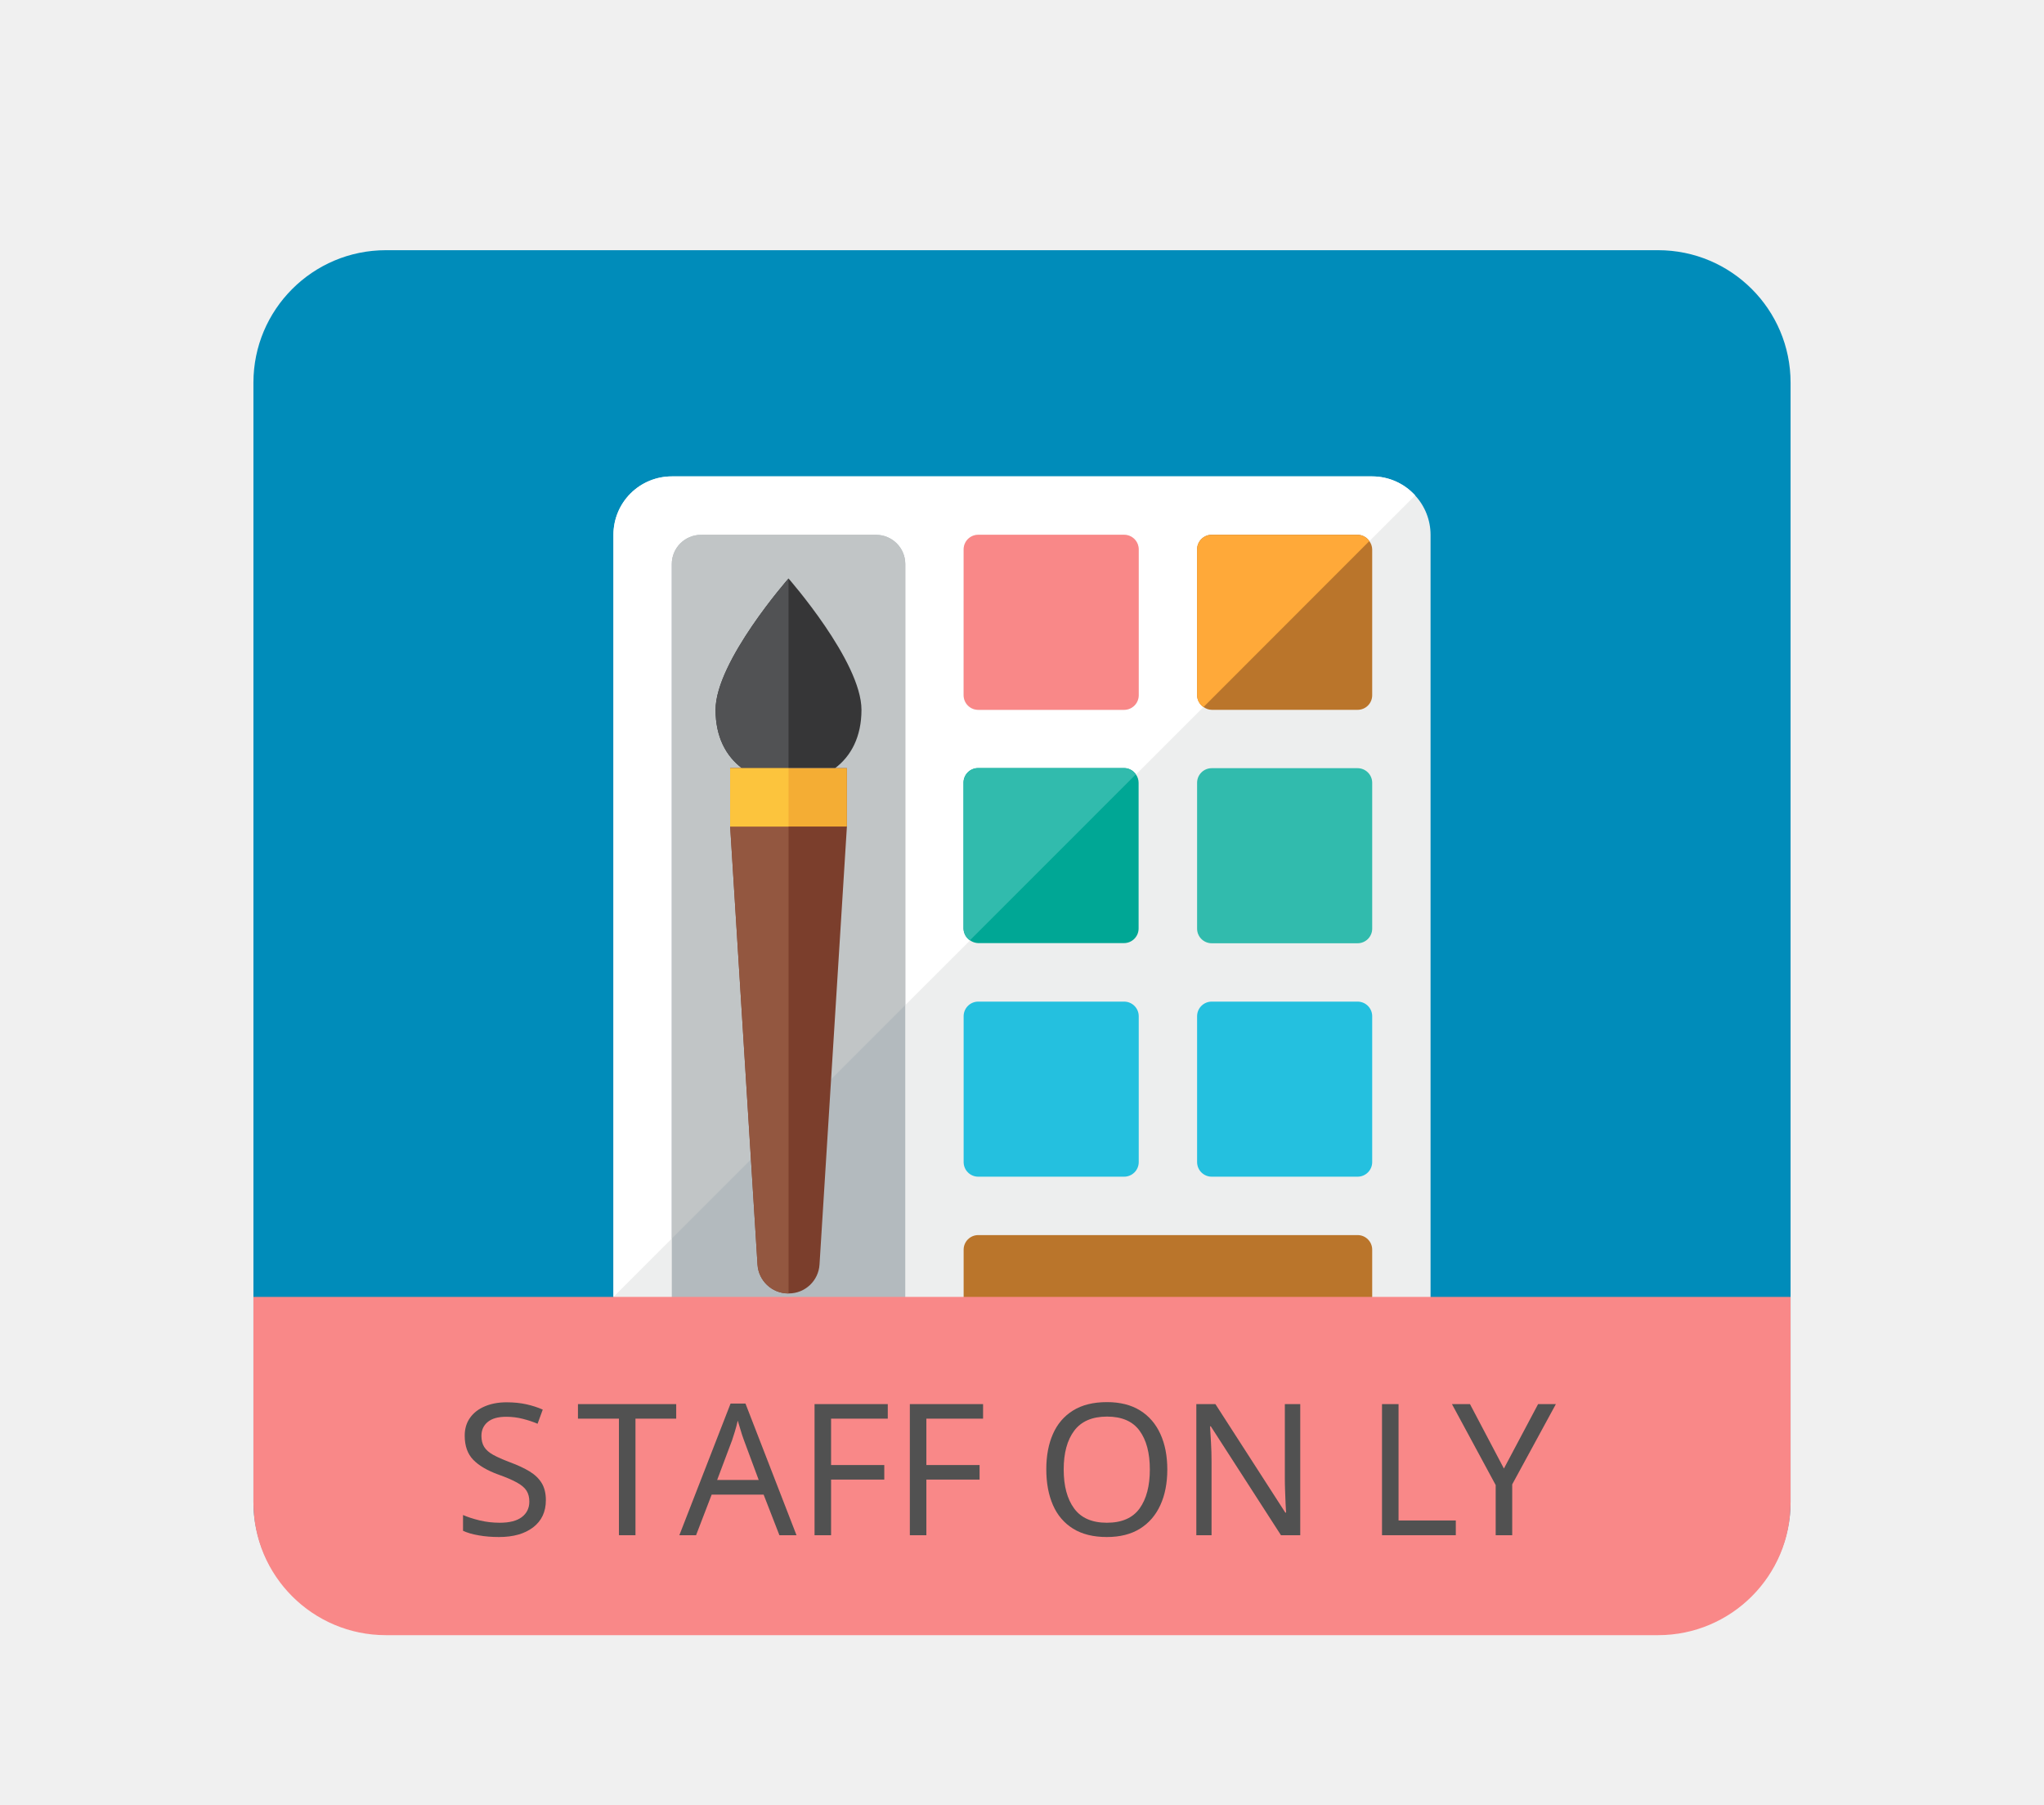
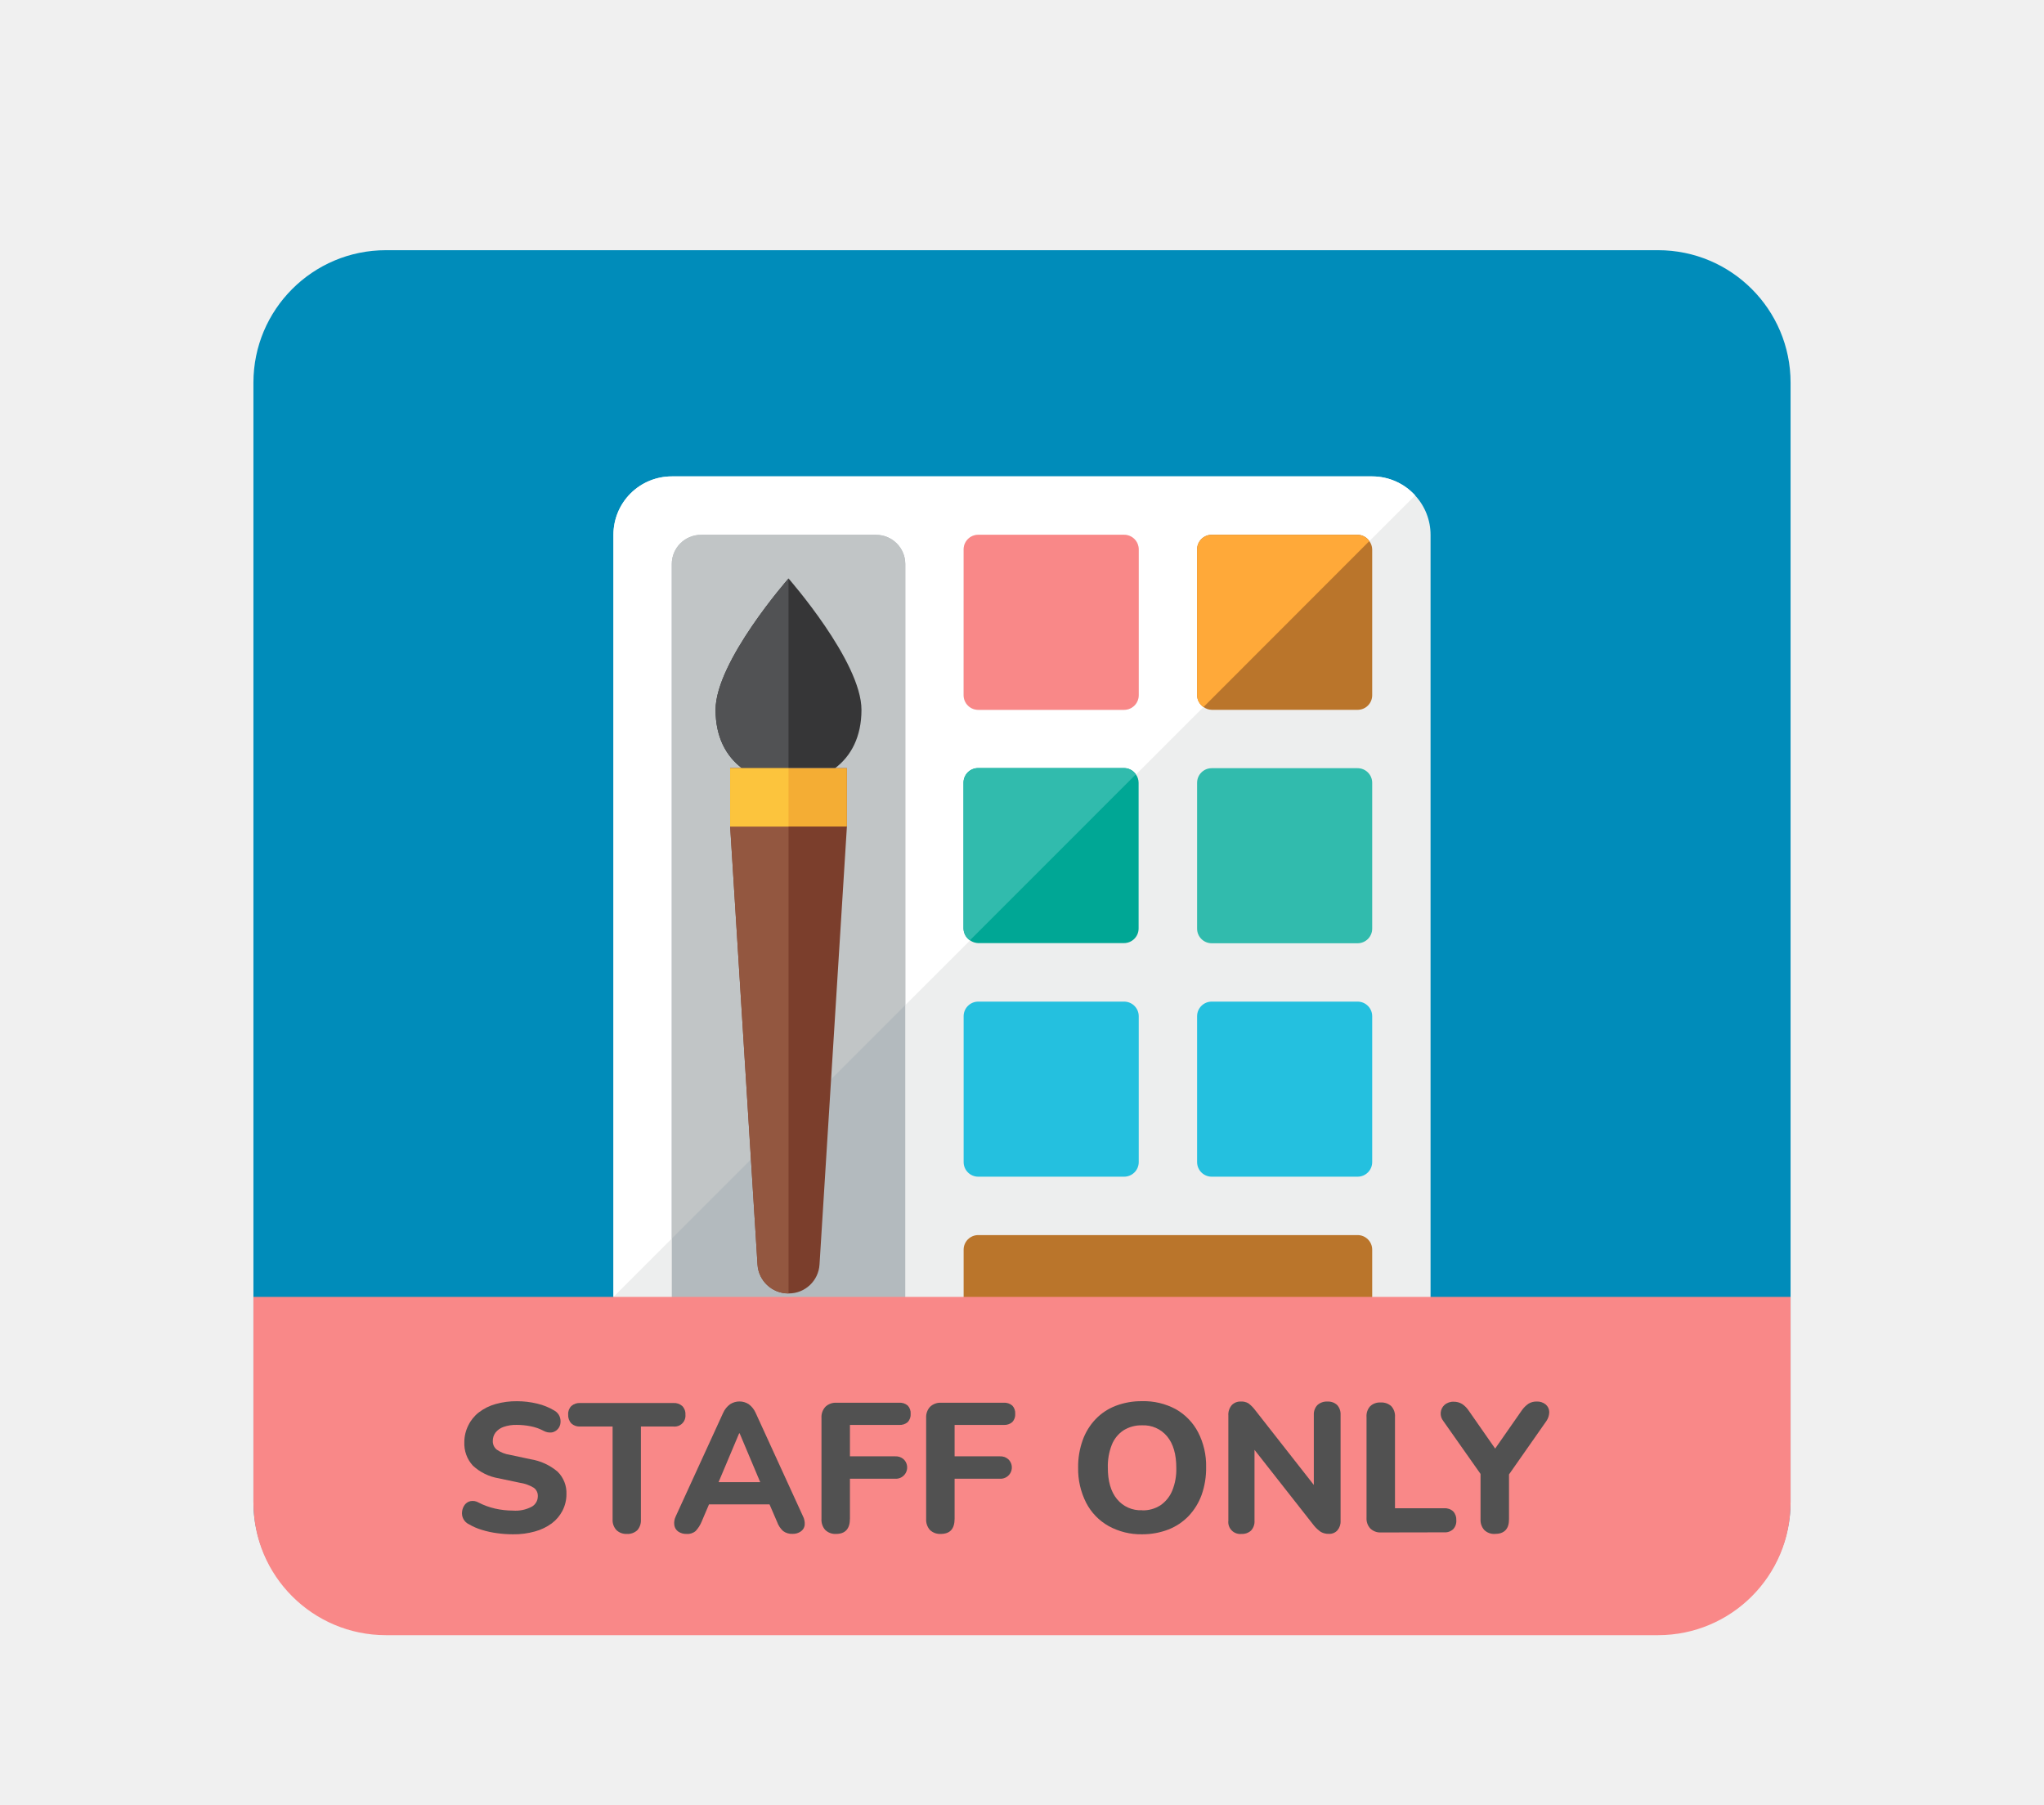
<svg xmlns="http://www.w3.org/2000/svg" viewBox="0 0 512 452.12">
  <defs>
-     <style>.cls-1{fill:none;}.cls-2{fill:#008cba;}.cls-3{fill:#edeeee;}.cls-4{fill:#fff;}.cls-5{fill:#b3babe;}.cls-6{fill:#c1c5c6;}.cls-7{fill:#f98888;}.cls-8{fill:#ba752b;}.cls-9{fill:#ffa939;}.cls-10{fill:#00a795;}.cls-11{fill:#31bbad;}.cls-12{fill:#7b3e2c;}.cls-13{fill:#935740;}.cls-14{fill:#24c0df;}.cls-15{fill:#363637;}.cls-16{fill:#515254;}.cls-17{fill:#f4ad34;}.cls-18{fill:#fcc43d;}.cls-19{clip-path:url(#clip-path);}.cls-20{font-size:46px;fill:#515151;font-family:ArialRoundedMTBold, Arial Rounded MT Bold;}.cls-21{letter-spacing:-0.06em;}.cls-22{letter-spacing:-0.13em;}</style>
-     <clipPath id="clip-path">
-       <path class="cls-1" d="M415.33,409.65H96.67a33.19,33.19,0,0,1-33.19-33.19V96.17A33.19,33.19,0,0,1,96.67,63H415.33a33.19,33.19,0,0,1,33.19,33.2V376.46A33.19,33.19,0,0,1,415.33,409.65Z" />
+     <style>.a{fill:none;}.b{fill:#008cba;}.c{fill:#edeeee;}.d{fill:#fff;}.e{fill:#b3babe;}.f{fill:#c1c5c6;}.g{fill:#f98888;}.h{fill:#ba752b;}.i{fill:#ffa939;}.j{fill:#00a795;}.k{fill:#31bbad;}.l{fill:#7b3e2c;}.m{fill:#935740;}.n{fill:#24c0df;}.o{fill:#363637;}.p{fill:#515254;}.q{fill:#f4ad34;}.r{fill:#fcc43d;}.s{clip-path:url(#a);}.t{fill:#515151;}</style>
+     <clipPath id="a">
+       <path class="a" d="M415.33,409.65H96.67a33.19,33.19,0,0,1-33.19-33.19V96.17A33.19,33.19,0,0,1,96.67,63H415.33a33.19,33.19,0,0,1,33.19,33.2V376.46A33.19,33.19,0,0,1,415.33,409.65Z" />
    </clipPath>
  </defs>
-   <g id="Layer_9" data-name="Layer 9">
-     <path class="cls-2" d="M415.33,409.36H96.67a33.19,33.19,0,0,1-33.19-33.19V95.87A33.19,33.19,0,0,1,96.67,62.68H415.33a33.19,33.19,0,0,1,33.19,33.19v280.3A33.19,33.19,0,0,1,415.33,409.36Z" />
-     <path class="cls-3" d="M354.46,124.11a14.54,14.54,0,0,0-10.74-4.76H168.28A14.61,14.61,0,0,0,153.66,134V338.66a14.62,14.62,0,0,0,14.62,14.62H343.72a14.62,14.62,0,0,0,14.62-14.62V134A14.53,14.53,0,0,0,354.46,124.11Z" />
-     <path class="cls-4" d="M241.38,137.62A3.66,3.66,0,0,1,245,134h36.56a3.66,3.66,0,0,1,3.65,3.65v36.55a3.66,3.66,0,0,1-3.65,3.66H245a3.66,3.66,0,0,1-3.65-3.66Zm-73.1,3.66a7.31,7.31,0,0,1,7.31-7.31h43.86a7.31,7.31,0,0,1,7.31,7.31V251.81L243,235.59a3.58,3.58,0,0,1-1.59-2.93V196.11a3.66,3.66,0,0,1,3.65-3.66h36.56a3.58,3.58,0,0,1,2.93,1.59l16.93-16.93a3.61,3.61,0,0,1-1.59-2.94V137.62a3.66,3.66,0,0,1,3.66-3.65h36.55a3.58,3.58,0,0,1,2.93,1.59l11.45-11.45a14.5,14.5,0,0,0-10.73-4.76H168.28A14.61,14.61,0,0,0,153.66,134V324.91l14.62-14.62Z" />
-     <path class="cls-5" d="M219.45,134H175.59a7.31,7.31,0,0,0-7.31,7.31V331.35a7.31,7.31,0,0,0,7.31,7.31h43.86a7.31,7.31,0,0,0,7.31-7.31V141.28A7.31,7.31,0,0,0,219.45,134Z" />
-     <path class="cls-6" d="M219.45,134H175.59a7.31,7.31,0,0,0-7.31,7.31v169l58.48-58.48V141.28A7.31,7.31,0,0,0,219.45,134Z" />
-     <rect class="cls-7" x="241.38" y="133.97" width="43.86" height="43.86" rx="3.66" />
-     <path class="cls-8" d="M343,135.56a3.58,3.58,0,0,0-2.93-1.59H303.52a3.66,3.66,0,0,0-3.66,3.65v36.55a3.59,3.59,0,0,0,1.6,2.94,3.52,3.52,0,0,0,2.06.72h36.55a3.65,3.65,0,0,0,3.65-3.66V137.62A3.57,3.57,0,0,0,343,135.56Z" />
-     <path class="cls-9" d="M340.07,134H303.52a3.66,3.66,0,0,0-3.66,3.65v36.55a3.59,3.59,0,0,0,1.6,2.94L343,135.56A3.61,3.61,0,0,0,340.07,134Z" />
-     <path class="cls-10" d="M284.52,194a3.58,3.58,0,0,0-2.93-1.59H245a3.66,3.66,0,0,0-3.65,3.66v36.55a3.84,3.84,0,0,0,3.65,3.65h36.56a3.66,3.66,0,0,0,3.65-3.65V196.11A3.57,3.57,0,0,0,284.52,194Z" />
-     <path class="cls-11" d="M281.59,192.45H245a3.66,3.66,0,0,0-3.65,3.66v36.55a3.58,3.58,0,0,0,1.59,2.93L284.52,194A3.58,3.58,0,0,0,281.59,192.45Z" />
-     <path class="cls-12" d="M197.52,192.45H182.9v14.62l6.85,109.74a7.72,7.72,0,0,0,7.69,7.23h.15a7.71,7.71,0,0,0,7.69-7.23l6.86-109.74V192.45Z" />
-     <path class="cls-13" d="M182.9,192.45v14.62l6.85,109.74a7.72,7.72,0,0,0,7.69,7.23h.08V192.45Z" />
-     <rect class="cls-11" x="299.86" y="192.45" width="43.86" height="43.86" rx="3.66" />
-     <rect class="cls-14" x="241.38" y="250.93" width="43.86" height="43.86" rx="3.66" />
-     <rect class="cls-14" x="299.86" y="250.93" width="43.86" height="43.86" rx="3.66" />
-     <rect class="cls-8" x="241.38" y="309.42" width="102.34" height="29.24" rx="3.66" />
-     <path class="cls-15" d="M197.52,144.93h0s-18.28,20.79-18.28,32.9c0,6.77,2.61,11.61,6.62,14.62h23.31c4-3,6.62-7.85,6.62-14.62C215.79,165.72,197.52,144.94,197.52,144.93Z" />
-     <path class="cls-16" d="M179.24,177.83c0,6.77,2.61,11.61,6.62,14.62h11.66V144.93S179.24,165.72,179.24,177.83Z" />
-     <polygon class="cls-17" points="197.52 192.45 182.9 192.45 182.9 207.07 197.52 207.07 212.14 207.07 212.14 192.45 197.52 192.45" />
-     <polygon class="cls-18" points="185.86 192.45 182.9 192.45 182.9 207.07 197.52 207.07 197.52 192.45 185.86 192.45" />
-     <g class="cls-19">
-       <rect class="cls-7" x="55.49" y="324.91" width="397.13" height="85.59" />
-     </g>
-     <text class="cls-20" transform="translate(113.64 384.61)">S<tspan class="cls-21" x="30.68" y="0">T</tspan>
-       <tspan x="56.53" y="0">AFF ON</tspan>
-       <tspan class="cls-22" x="228.07" y="0">L</tspan>
-       <tspan x="250.06" y="0">Y</tspan>
-     </text>
+   <path class="b" d="M415.33,409.36H96.67a33.19,33.19,0,0,1-33.19-33.19V95.87A33.19,33.19,0,0,1,96.67,62.68H415.33a33.19,33.19,0,0,1,33.19,33.19v280.3A33.19,33.19,0,0,1,415.33,409.36Z" />
+   <path class="c" d="M354.46,124.11a14.54,14.54,0,0,0-10.74-4.76H168.28A14.61,14.61,0,0,0,153.66,134V338.66a14.62,14.62,0,0,0,14.62,14.62H343.72a14.62,14.62,0,0,0,14.62-14.62V134A14.53,14.53,0,0,0,354.46,124.11Z" />
+   <path class="d" d="M241.38,137.62A3.66,3.66,0,0,1,245,134h36.56a3.66,3.66,0,0,1,3.65,3.65v36.55a3.66,3.66,0,0,1-3.65,3.66H245a3.66,3.66,0,0,1-3.65-3.66Zm-73.1,3.66a7.31,7.31,0,0,1,7.31-7.31h43.86a7.31,7.31,0,0,1,7.31,7.31V251.81L243,235.59a3.58,3.58,0,0,1-1.59-2.93V196.11a3.66,3.66,0,0,1,3.65-3.66h36.56a3.58,3.58,0,0,1,2.93,1.59l16.93-16.93a3.61,3.61,0,0,1-1.59-2.94V137.62a3.66,3.66,0,0,1,3.66-3.65h36.55a3.58,3.58,0,0,1,2.93,1.59l11.45-11.45a14.5,14.5,0,0,0-10.73-4.76H168.28A14.61,14.61,0,0,0,153.66,134V324.91l14.62-14.62Z" />
+   <path class="e" d="M219.45,134H175.59a7.31,7.31,0,0,0-7.31,7.31V331.35a7.31,7.31,0,0,0,7.31,7.31h43.86a7.31,7.31,0,0,0,7.31-7.31V141.28A7.31,7.31,0,0,0,219.45,134Z" />
+   <path class="f" d="M219.45,134H175.59a7.31,7.31,0,0,0-7.31,7.31v169l58.48-58.48V141.28A7.31,7.31,0,0,0,219.45,134Z" />
+   <rect class="g" x="241.38" y="133.97" width="43.86" height="43.86" rx="3.66" />
+   <path class="h" d="M343,135.56a3.58,3.58,0,0,0-2.93-1.59H303.52a3.66,3.66,0,0,0-3.66,3.65v36.55a3.59,3.59,0,0,0,1.6,2.94,3.52,3.52,0,0,0,2.06.72h36.55a3.65,3.65,0,0,0,3.65-3.66V137.62A3.57,3.57,0,0,0,343,135.56Z" />
+   <path class="i" d="M340.07,134H303.52a3.66,3.66,0,0,0-3.66,3.65v36.55a3.59,3.59,0,0,0,1.6,2.94L343,135.56A3.61,3.61,0,0,0,340.07,134Z" />
+   <path class="j" d="M284.52,194a3.58,3.58,0,0,0-2.93-1.59H245a3.66,3.66,0,0,0-3.65,3.66v36.55a3.84,3.84,0,0,0,3.65,3.65h36.56a3.66,3.66,0,0,0,3.65-3.65V196.11A3.57,3.57,0,0,0,284.52,194Z" />
+   <path class="k" d="M281.59,192.45H245a3.66,3.66,0,0,0-3.65,3.66v36.55a3.58,3.58,0,0,0,1.59,2.93L284.52,194A3.58,3.58,0,0,0,281.59,192.45Z" />
+   <path class="l" d="M197.52,192.45H182.9v14.62l6.85,109.74a7.72,7.72,0,0,0,7.69,7.23h.15a7.71,7.71,0,0,0,7.69-7.23l6.86-109.74V192.45Z" />
+   <path class="m" d="M182.9,192.45v14.62l6.85,109.74a7.72,7.72,0,0,0,7.69,7.23h.08V192.45Z" />
+   <rect class="k" x="299.86" y="192.45" width="43.86" height="43.86" rx="3.66" />
+   <rect class="n" x="241.38" y="250.93" width="43.86" height="43.86" rx="3.66" />
+   <rect class="n" x="299.86" y="250.93" width="43.86" height="43.86" rx="3.66" />
+   <rect class="h" x="241.38" y="309.42" width="102.34" height="29.24" rx="3.66" />
+   <path class="o" d="M197.52,144.93h0s-18.28,20.79-18.28,32.9c0,6.77,2.61,11.61,6.62,14.62h23.31c4-3,6.62-7.85,6.62-14.62C215.79,165.72,197.52,144.94,197.52,144.93Z" />
+   <path class="p" d="M179.24,177.83c0,6.77,2.61,11.61,6.62,14.62h11.66V144.93S179.24,165.72,179.24,177.83Z" />
+   <polygon class="q" points="197.52 192.45 182.9 192.45 182.9 207.07 197.52 207.07 212.14 207.07 212.14 192.45 197.52 192.45" />
+   <polygon class="r" points="185.86 192.45 182.9 192.45 182.9 207.07 197.52 207.07 197.52 192.45 185.86 192.45" />
+   <g class="s">
+     <rect class="g" x="55.49" y="324.91" width="397.13" height="85.59" />
  </g>
+   <path class="t" d="M128.49,384.38a28.24,28.24,0,0,1-4-.28,22.75,22.75,0,0,1-3.8-.83,14.69,14.69,0,0,1-3.19-1.38,3.07,3.07,0,0,1-1.75-3.26,3.6,3.6,0,0,1,.66-1.64,2.46,2.46,0,0,1,1.45-.92,2.9,2.9,0,0,1,2,.35,17.5,17.5,0,0,0,4.16,1.52,20.49,20.49,0,0,0,4.44.5,8.64,8.64,0,0,0,4.79-1,3,3,0,0,0,1.47-2.57,2.48,2.48,0,0,0-1-2.14,9.4,9.4,0,0,0-3.56-1.27l-5.2-1.1a12.49,12.49,0,0,1-6.53-3.2,8.17,8.17,0,0,1-2.12-5.86,9.33,9.33,0,0,1,1-4.21,9.22,9.22,0,0,1,2.66-3.27,12.34,12.34,0,0,1,4.17-2.07,18.93,18.93,0,0,1,5.38-.71,21.71,21.71,0,0,1,5,.59,15,15,0,0,1,4.42,1.8,3,3,0,0,1,1.22,1.38,3.37,3.37,0,0,1,.23,1.72,2.67,2.67,0,0,1-2.14,2.33,3.41,3.41,0,0,1-2.12-.42,11.61,11.61,0,0,0-3.19-1.12,18,18,0,0,0-3.52-.35,9.36,9.36,0,0,0-3.29.51,4.38,4.38,0,0,0-2,1.4,3.41,3.41,0,0,0-.69,2.14,2.67,2.67,0,0,0,.94,2.11,7.53,7.53,0,0,0,3.34,1.34l5.15,1.1a13.82,13.82,0,0,1,6.79,3.11,7.46,7.46,0,0,1,2.23,5.63,9,9,0,0,1-1,4.17,9.29,9.29,0,0,1-2.69,3.17,12.69,12.69,0,0,1-4.14,2A19.24,19.24,0,0,1,128.49,384.38Z" />
+   <path class="t" d="M157,384.29a3.52,3.52,0,0,1-2.63-1,3.7,3.7,0,0,1-.92-2.69V357.37h-8.09a3,3,0,0,1-2.26-.78,3,3,0,0,1-.78-2.21,2.82,2.82,0,0,1,.78-2.13,3.12,3.12,0,0,1,2.26-.76H168.7a3,3,0,0,1,2.2.76,2.78,2.78,0,0,1,.79,2.13,2.73,2.73,0,0,1-3,3h-8.15v23.28a3.73,3.73,0,0,1-.89,2.69A3.55,3.55,0,0,1,157,384.29Z" />
+   <path class="t" d="M172,384.29a3.52,3.52,0,0,1-2.09-.58,2.37,2.37,0,0,1-1-1.59,3.84,3.84,0,0,1,.36-2.25L181.12,354a5.34,5.34,0,0,1,1.77-2.21,4.3,4.3,0,0,1,4.67,0A5.46,5.46,0,0,1,189.3,354l11.83,25.85a4,4,0,0,1,.43,2.28,2.28,2.28,0,0,1-1,1.56,3.4,3.4,0,0,1-2,.58,3.64,3.64,0,0,1-2.42-.72,5.7,5.7,0,0,1-1.49-2.28l-2.76-6.39,2.85,2H175.6l2.85-2-2.72,6.39a7.72,7.72,0,0,1-1.47,2.28A3.1,3.1,0,0,1,172,384.29Zm13.15-25.21-5.93,14.07L178,371.31h14.4l-1.2,1.84-5.93-14.07Z" />
+   <path class="t" d="M209.41,384.29a3.62,3.62,0,0,1-2.7-1,3.84,3.84,0,0,1-.94-2.76v-25.3a3.79,3.79,0,0,1,1-2.81,3.74,3.74,0,0,1,2.76-1h15.68a3,3,0,0,1,2.17.71,2.73,2.73,0,0,1,.73,2.05,2.77,2.77,0,0,1-.73,2.09,3,3,0,0,1-2.17.71H212.9v7.87h11.32a2.93,2.93,0,0,1,2.11.71,2.83,2.83,0,0,1-2.11,4.9H212.9v10C212.9,383,211.74,384.29,209.41,384.29Z" />
+   <path class="t" d="M235.63,384.29a3.62,3.62,0,0,1-2.7-1,3.84,3.84,0,0,1-.94-2.76v-25.3a3.79,3.79,0,0,1,1-2.81,3.74,3.74,0,0,1,2.76-1H251.4a3,3,0,0,1,2.17.71,2.73,2.73,0,0,1,.73,2.05,2.77,2.77,0,0,1-.73,2.09,3,3,0,0,1-2.17.71H239.12v7.87h11.32a2.93,2.93,0,0,1,2.11.71,2.83,2.83,0,0,1-2.11,4.9H239.12v10C239.12,383,238,384.29,235.63,384.29Z" />
+   <path class="t" d="M286.09,384.38a16.77,16.77,0,0,1-8.4-2.07,14.05,14.05,0,0,1-5.63-5.85,18.61,18.61,0,0,1-2-8.78,19.57,19.57,0,0,1,1.13-6.85,14.89,14.89,0,0,1,3.24-5.29,13.77,13.77,0,0,1,5.08-3.36,18,18,0,0,1,6.56-1.15,16.88,16.88,0,0,1,8.44,2,14.19,14.19,0,0,1,5.61,5.8,18.27,18.27,0,0,1,2,8.76,20,20,0,0,1-1.12,6.9,15.26,15.26,0,0,1-3.27,5.32,14.19,14.19,0,0,1-5.08,3.38A18.14,18.14,0,0,1,286.09,384.38Zm0-6a8,8,0,0,0,4.62-1.29,8.24,8.24,0,0,0,2.94-3.68,14.09,14.09,0,0,0,1-5.7c0-3.37-.76-6-2.28-7.84a7.69,7.69,0,0,0-6.32-2.79,8.39,8.39,0,0,0-4.6,1.24,7.85,7.85,0,0,0-2.95,3.62,14.75,14.75,0,0,0-1,5.77c0,3.34.76,6,2.28,7.84A7.61,7.61,0,0,0,286.09,378.35Z" />
+   <path class="t" d="M311,384.29a3,3,0,0,1-3.31-3.36V354.66a3.68,3.68,0,0,1,.85-2.64,3,3,0,0,1,2.28-.9,3.33,3.33,0,0,1,1.91.46,8.27,8.27,0,0,1,1.54,1.52l16.15,20.6H329.1V354.43A3.32,3.32,0,0,1,330,352a3.44,3.44,0,0,1,2.53-.87,3.25,3.25,0,0,1,2.42.87,3.4,3.4,0,0,1,.85,2.44V381a3.41,3.41,0,0,1-.79,2.39,2.69,2.69,0,0,1-2.11.88,3.81,3.81,0,0,1-2.05-.49,8.32,8.32,0,0,1-1.68-1.54L313,361.65h1.24v19.28a3.37,3.37,0,0,1-.85,2.5A3.3,3.3,0,0,1,311,384.29Z" />
+   <path class="t" d="M345.89,383.92a3.55,3.55,0,0,1-2.65-1,3.64,3.64,0,0,1-.94-2.67V355a3.63,3.63,0,0,1,.92-2.71,3.51,3.51,0,0,1,2.62-.93,3.61,3.61,0,0,1,2.67.93,3.67,3.67,0,0,1,.92,2.71v22.86h12.33a3,3,0,0,1,2.25.78,3,3,0,0,1,.78,2.21,3,3,0,0,1-.78,2.25,3,3,0,0,1-2.25.79Z" />
+   <path class="t" d="M374.41,384.29a3.52,3.52,0,0,1-2.63-1,3.77,3.77,0,0,1-.92-2.73v-13.3l1.48,4.1L361.53,356a3,3,0,0,1-.65-2.09,2.91,2.91,0,0,1,.95-1.94,3.31,3.31,0,0,1,2.36-.8,3.92,3.92,0,0,1,2,.53,5.83,5.83,0,0,1,1.72,1.72L375.28,364h-1.52l7.41-10.63a6.63,6.63,0,0,1,1.72-1.72,3.76,3.76,0,0,1,2-.53,3.33,3.33,0,0,1,2.3.74,2.5,2.5,0,0,1,.88,1.86,4,4,0,0,1-.74,2.32l-10.76,15.37,1.42-4.1v13.3Q378,384.29,374.41,384.29Z" />
</svg>
